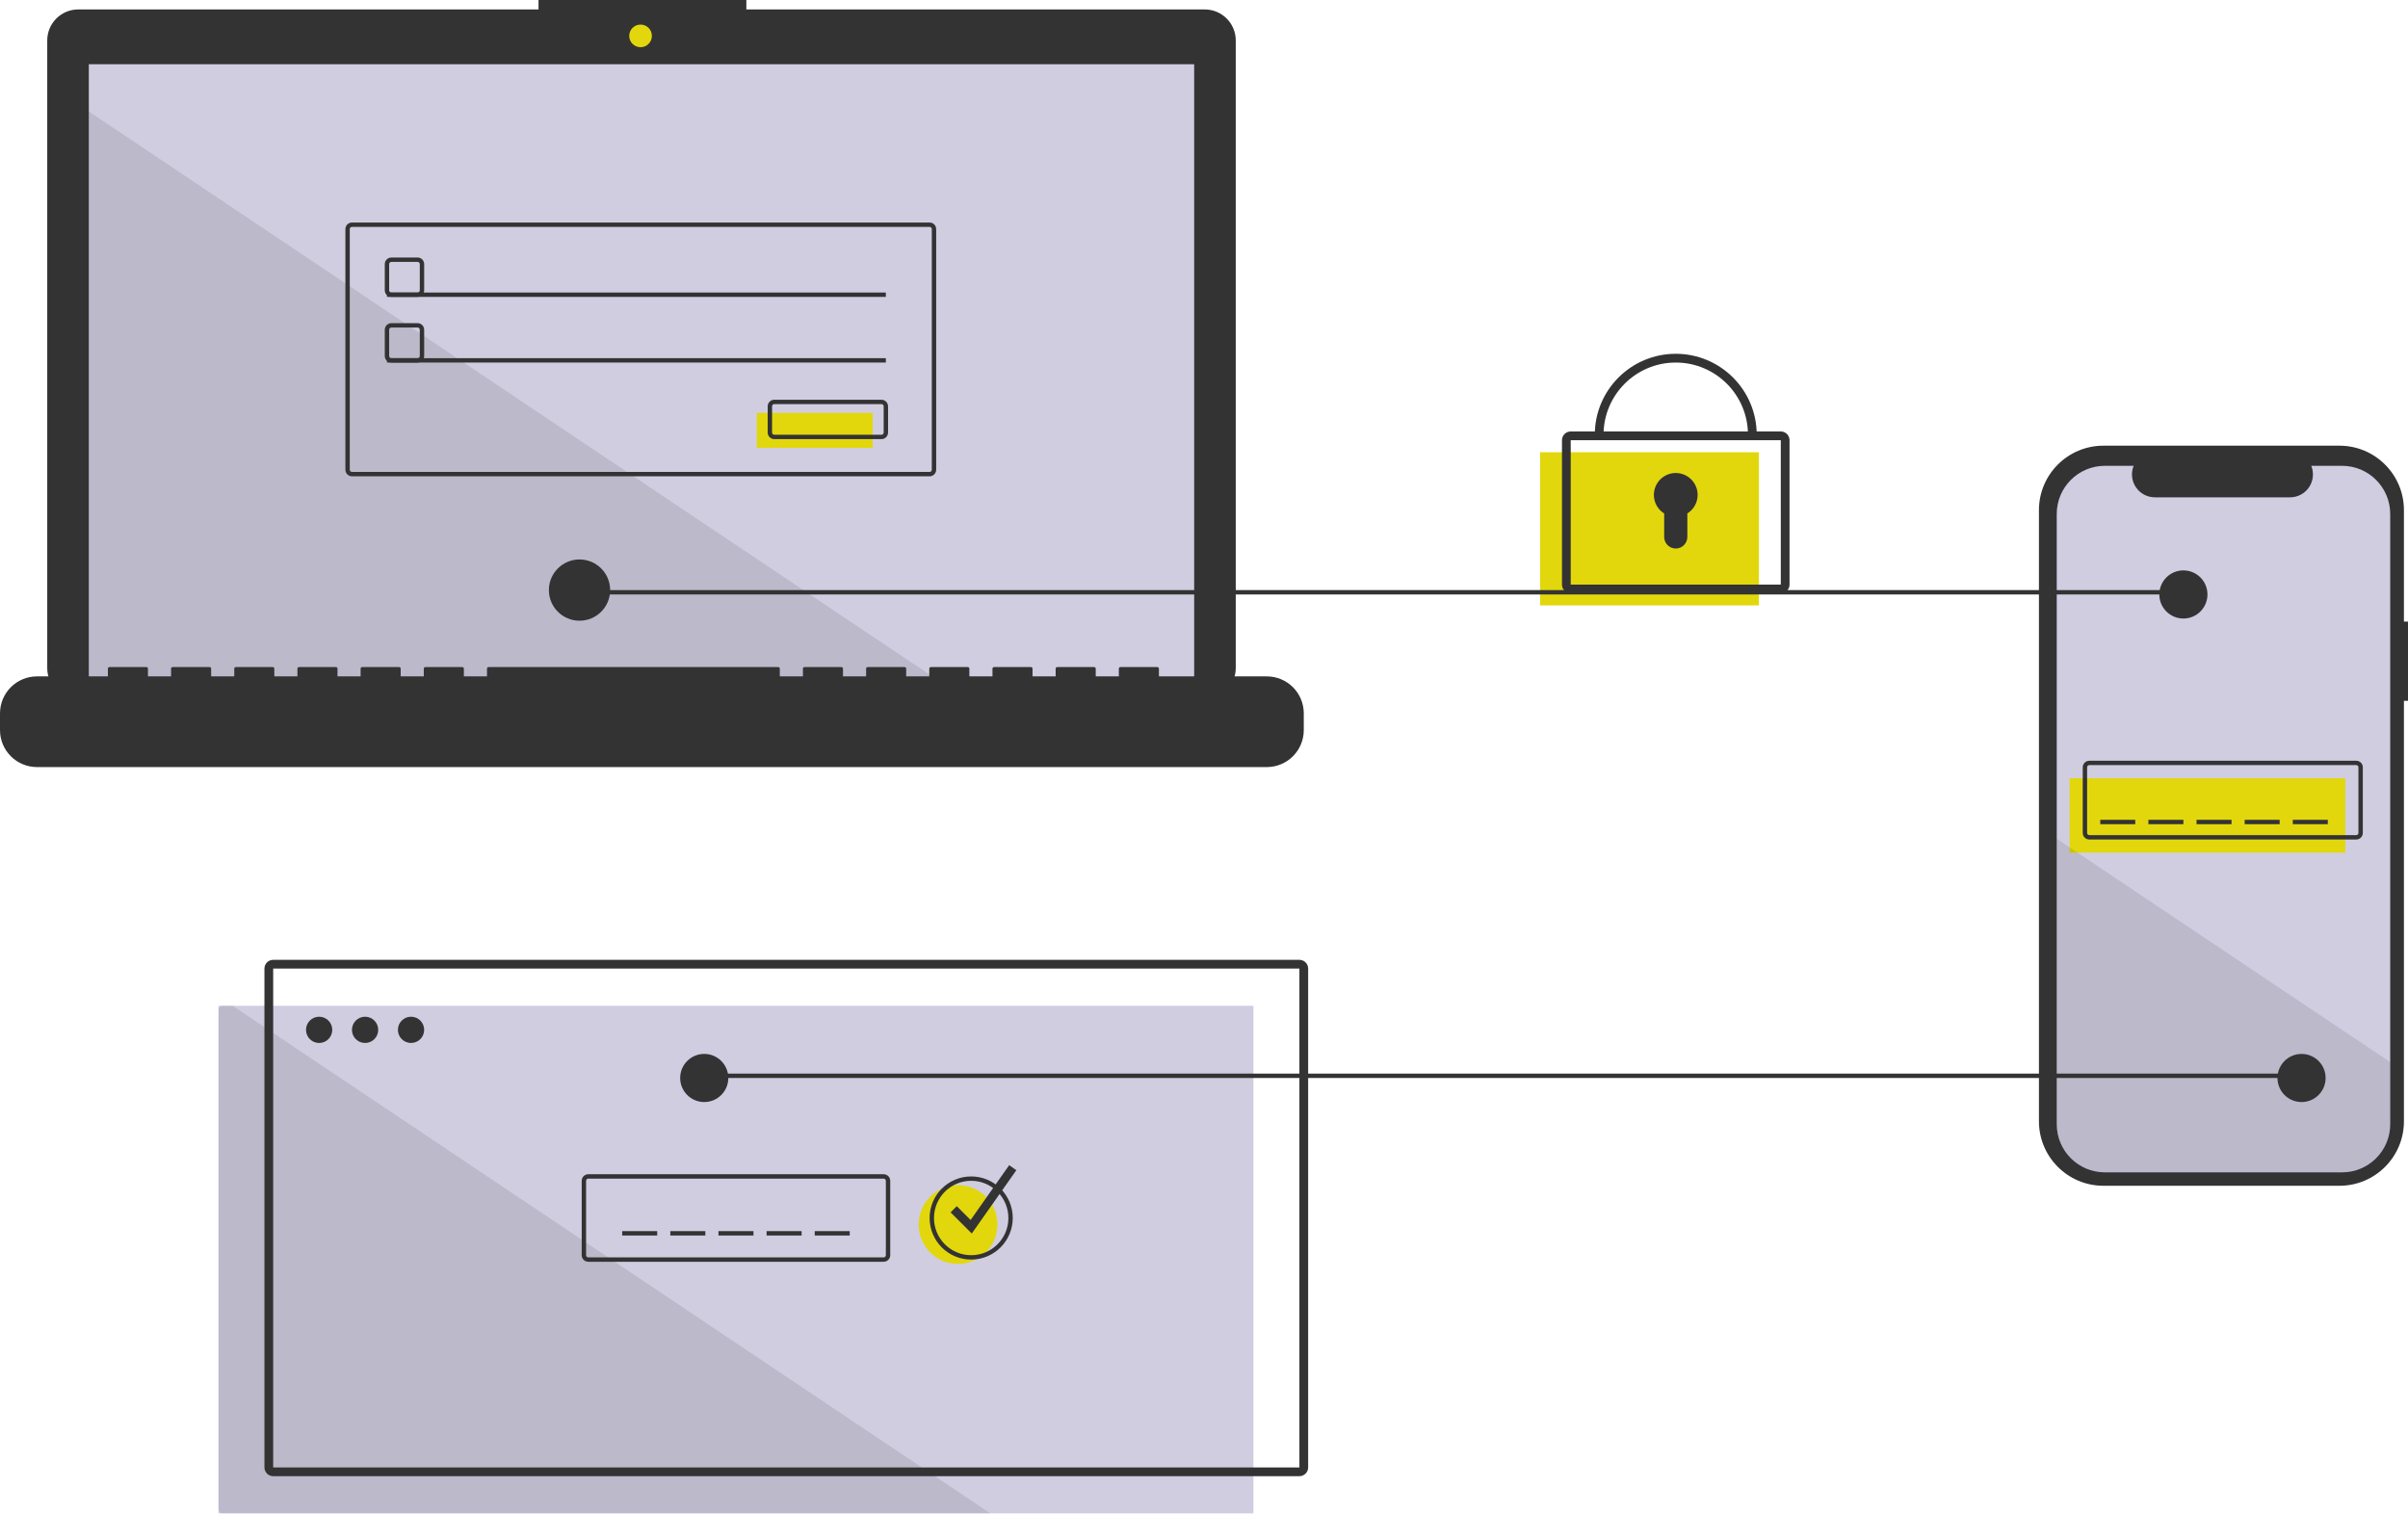
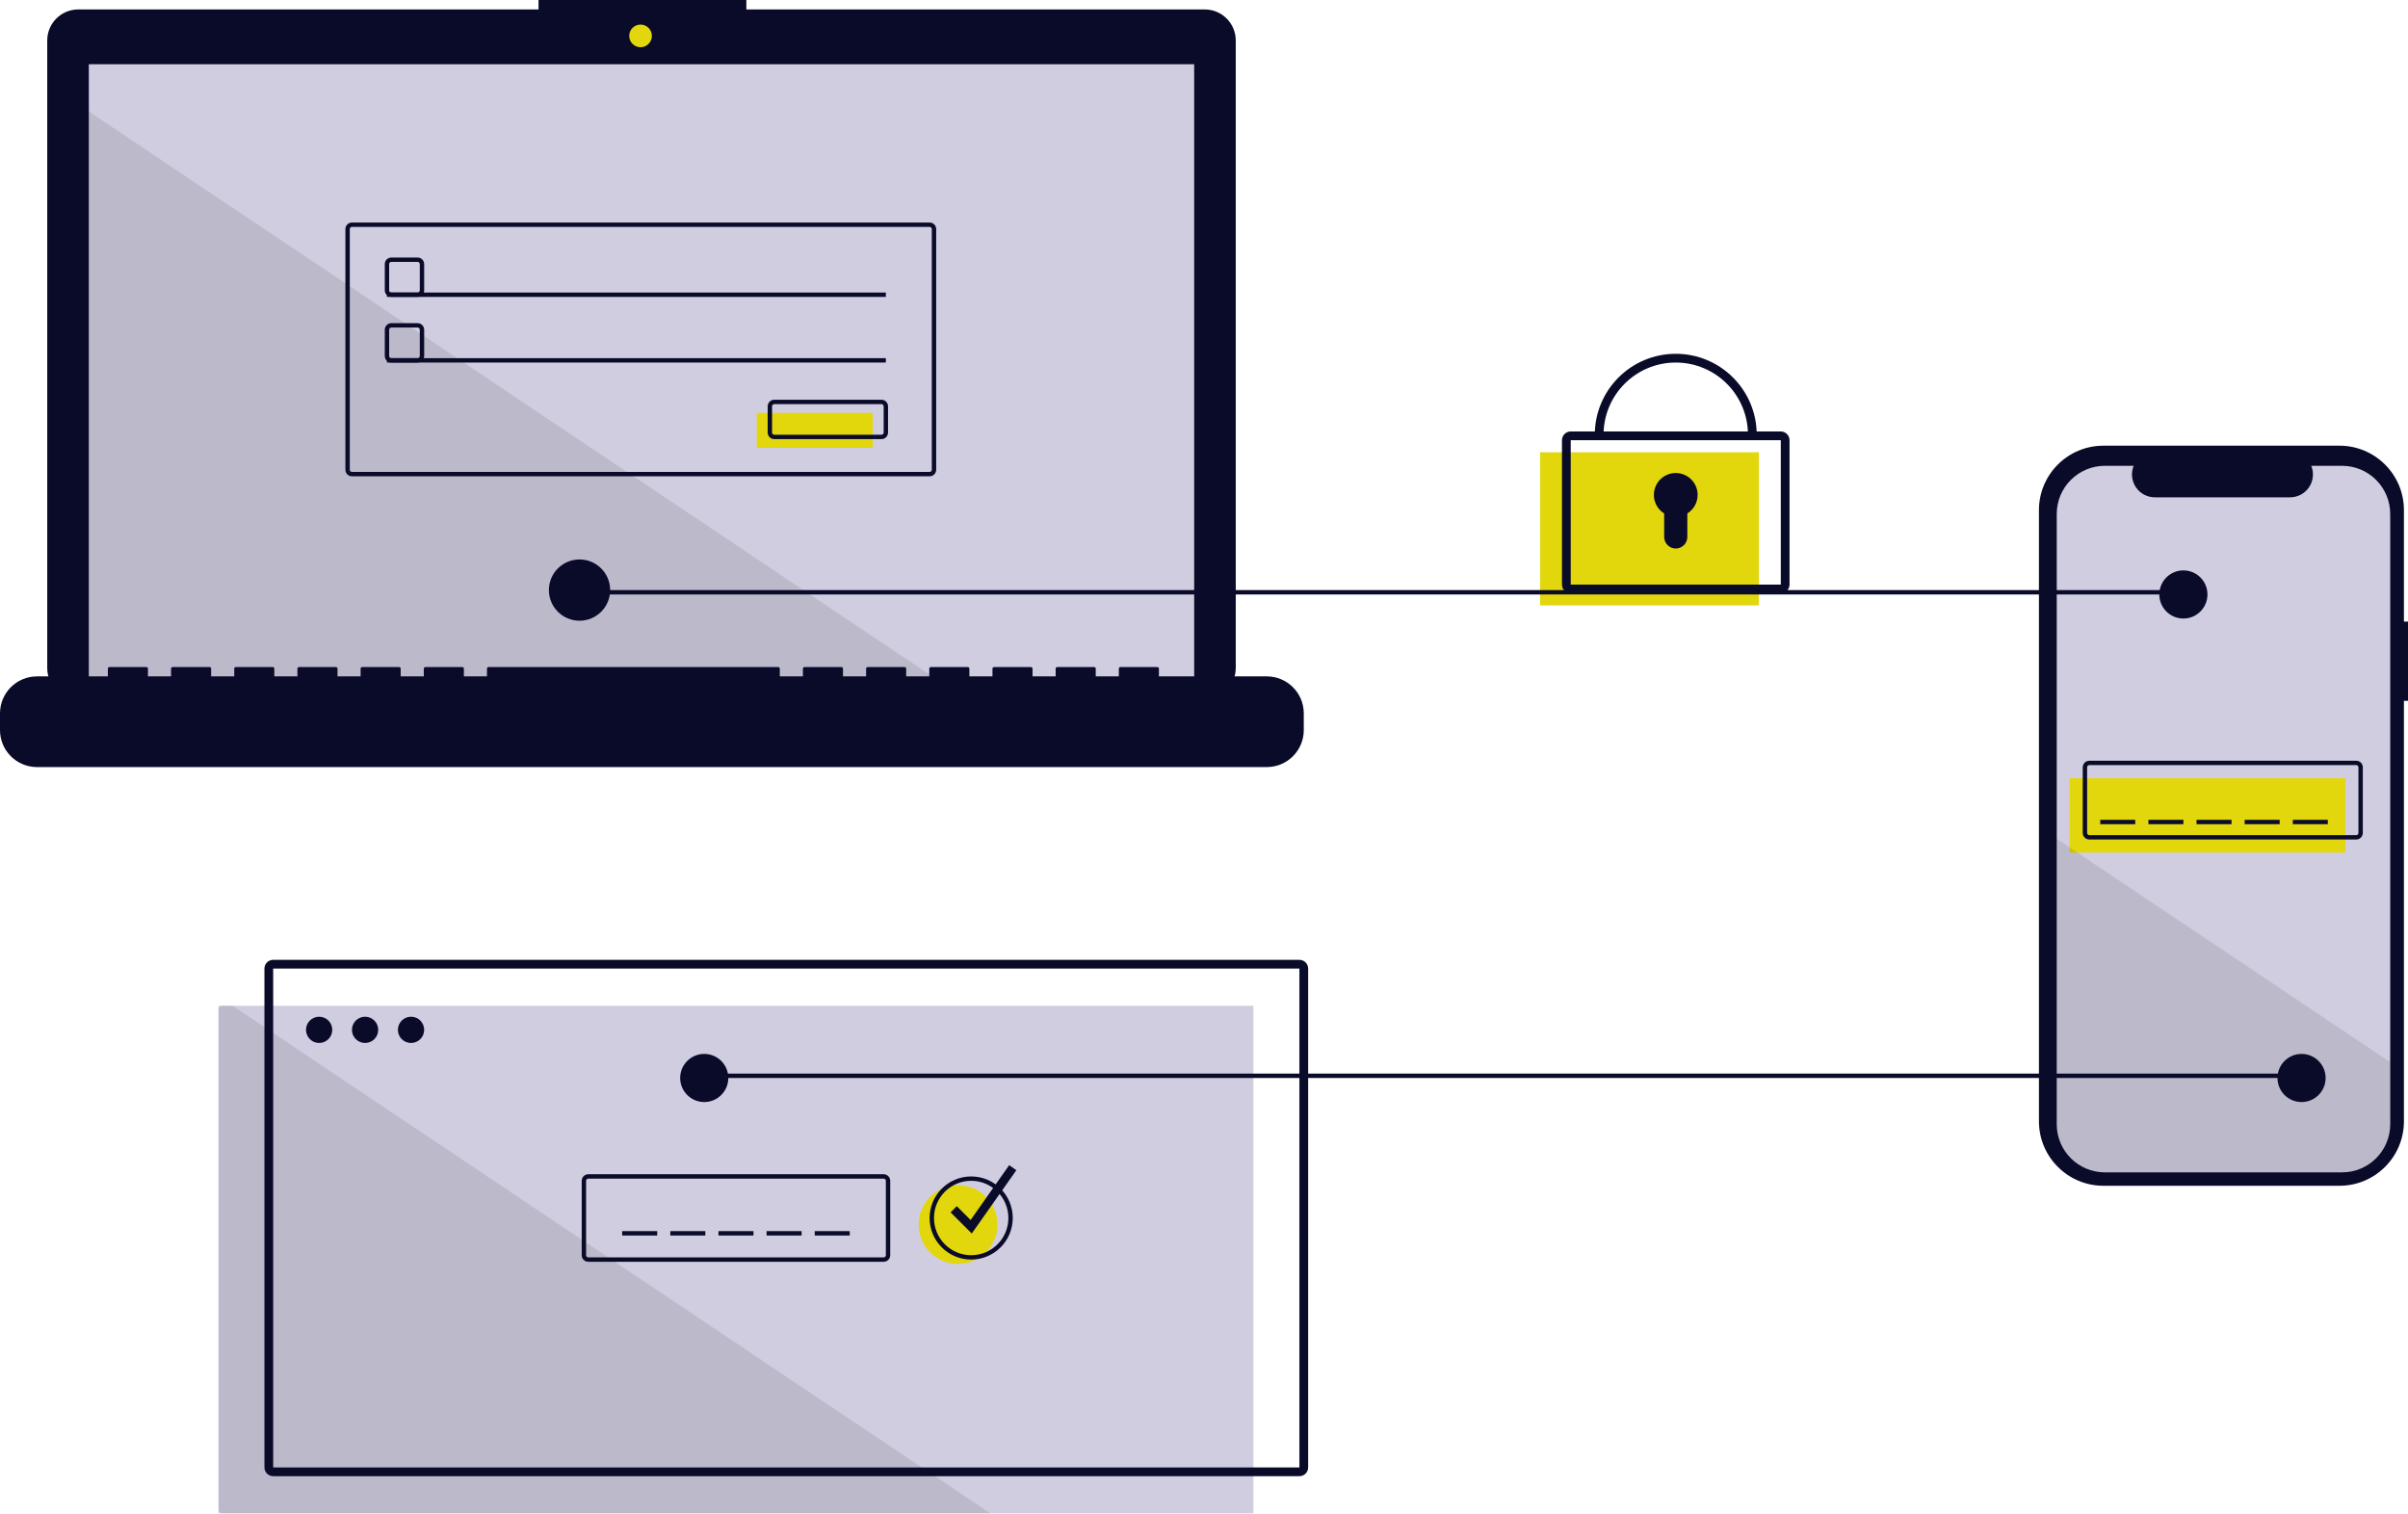
<svg xmlns="http://www.w3.org/2000/svg" id="a3a44bd2-1d5c-46a0-ab88-fbd2ff893ca0" data-name="Layer 1" width="1100.501" height="691.707" viewBox="0 0 1100.501 691.707">
-   <path d="M1150.25,388.237h-1.859V337.322a29.468,29.468,0,0,0-29.469-29.469H1011.052a29.468,29.468,0,0,0-29.469,29.469V616.648a29.469,29.469,0,0,0,29.469,29.469h107.871a29.469,29.469,0,0,0,29.469-29.469V424.48h1.859Z" transform="translate(-49.74968 -104.1466)" fill="#333" />
+   <path d="M1150.25,388.237h-1.859V337.322a29.468,29.468,0,0,0-29.469-29.469H1011.052a29.468,29.468,0,0,0-29.469,29.469V616.648a29.469,29.469,0,0,0,29.469,29.469h107.871a29.469,29.469,0,0,0,29.469-29.469V424.48h1.859Z" transform="translate(-49.74968 -104.1466)" fill="#0a0b29" />
  <path d="M1142.121,339.053v278.92a22.011,22.011,0,0,1-22.01,22.01h-108.39a22.002,22.002,0,0,1-22-22.01v-278.92a22,22,0,0,1,22-22h13.15a10.461,10.461,0,0,0,9.68,14.4h61.8a10.44,10.44,0,0,0,9.68-14.4H1120.111A22.009,22.009,0,0,1,1142.121,339.053Z" transform="translate(-49.74968 -104.1466)" fill="#d0cde1" />
  <rect x="945.851" y="355.707" width="126" height="34" fill="#e2d70c" />
-   <path d="M1126.601,487.853h-122a3.003,3.003,0,0,1-3-3v-30a3.003,3.003,0,0,1,3-3h122a3.003,3.003,0,0,1,3,3v30A3.003,3.003,0,0,1,1126.601,487.853Zm-122-34a1.001,1.001,0,0,0-1,1v30a1.001,1.001,0,0,0,1,1h122a1.001,1.001,0,0,0,1-1v-30a1.001,1.001,0,0,0-1-1Z" transform="translate(-49.74968 -104.1466)" fill="#333" />
-   <rect x="959.851" y="374.707" width="16" height="2" fill="#333" />
-   <rect x="981.851" y="374.707" width="16" height="2" fill="#333" />
-   <rect x="1003.851" y="374.707" width="16" height="2" fill="#333" />
-   <rect x="1025.851" y="374.707" width="16" height="2" fill="#333" />
-   <rect x="1047.851" y="374.707" width="16" height="2" fill="#333" />
+   <path d="M1126.601,487.853h-122a3.003,3.003,0,0,1-3-3v-30a3.003,3.003,0,0,1,3-3h122a3.003,3.003,0,0,1,3,3v30A3.003,3.003,0,0,1,1126.601,487.853Zm-122-34a1.001,1.001,0,0,0-1,1v30a1.001,1.001,0,0,0,1,1h122a1.001,1.001,0,0,0,1-1v-30a1.001,1.001,0,0,0-1-1Z" transform="translate(-49.74968 -104.1466)" fill="#0a0b29" />
+   <rect x="959.851" y="374.707" width="16" height="2" fill="#0a0b29" />
+   <rect x="981.851" y="374.707" width="16" height="2" fill="#0a0b29" />
+   <rect x="1003.851" y="374.707" width="16" height="2" fill="#0a0b29" />
+   <rect x="1025.851" y="374.707" width="16" height="2" fill="#0a0b29" />
+   <rect x="1047.851" y="374.707" width="16" height="2" fill="#0a0b29" />
  <path d="M1142.121,589.613v28.36a22.011,22.011,0,0,1-22.01,22.01h-108.39a22.002,22.002,0,0,1-22-22.01v-130.46Z" transform="translate(-49.74968 -104.1466)" opacity="0.1" />
  <rect x="99.851" y="459.707" width="473" height="232" fill="#d0cde1" />
  <path d="M502.351,795.853H151.601a2.006,2.006,0,0,1-2-2v-228a2.006,2.006,0,0,1,2-2h4.44Z" transform="translate(-49.74968 -104.1466)" opacity="0.1" />
-   <rect x="318.851" y="490.707" width="733" height="2" fill="#333" />
-   <path d="M600.343,108.464H390.853v-4.318H295.862v4.318H85.509a14.17,14.17,0,0,0-14.17,14.17V409.491a14.17,14.17,0,0,0,14.17,14.17H600.343a14.17,14.17,0,0,0,14.17-14.17V122.635A14.17,14.17,0,0,0,600.343,108.464Z" transform="translate(-49.74968 -104.1466)" fill="#333" />
+   <rect x="318.851" y="490.707" width="733" height="2" fill="#0a0b29" />
+   <path d="M600.343,108.464H390.853v-4.318H295.862v4.318H85.509a14.17,14.17,0,0,0-14.17,14.17V409.491a14.17,14.17,0,0,0,14.17,14.17H600.343a14.17,14.17,0,0,0,14.17-14.17V122.635A14.17,14.17,0,0,0,600.343,108.464Z" transform="translate(-49.74968 -104.1466)" fill="#0a0b29" />
  <rect x="40.591" y="29.357" width="505.17" height="284.98" fill="#d0cde1" />
  <circle cx="292.744" cy="16.407" r="5.181" fill="#e2d70c" />
-   <path d="M240.601,239.853h-12a3.003,3.003,0,0,1-3-3v-12a3.003,3.003,0,0,1,3-3h12a3.003,3.003,0,0,1,3,3v12A3.003,3.003,0,0,1,240.601,239.853Zm-12-16a1.001,1.001,0,0,0-1,1v12a1.001,1.001,0,0,0,1,1h12a1.001,1.001,0,0,0,1-1v-12a1.001,1.001,0,0,0-1-1Z" transform="translate(-49.74968 -104.1466)" fill="#333" />
-   <rect x="176.851" y="133.707" width="228" height="2" fill="#333" />
+   <path d="M240.601,239.853h-12a3.003,3.003,0,0,1-3-3v-12a3.003,3.003,0,0,1,3-3h12a3.003,3.003,0,0,1,3,3v12A3.003,3.003,0,0,1,240.601,239.853Zm-12-16a1.001,1.001,0,0,0-1,1v12a1.001,1.001,0,0,0,1,1h12a1.001,1.001,0,0,0,1-1v-12a1.001,1.001,0,0,0-1-1Z" transform="translate(-49.74968 -104.1466)" fill="#0a0b29" />
+   <rect x="176.851" y="133.707" width="228" height="2" fill="#0a0b29" />
  <rect x="345.851" y="188.707" width="53" height="16" fill="#e2d70c" />
-   <path d="M452.601,304.853h-49a3.003,3.003,0,0,1-3-3v-12a3.003,3.003,0,0,1,3-3h49a3.003,3.003,0,0,1,3,3v12A3.003,3.003,0,0,1,452.601,304.853Zm-49-16a1.001,1.001,0,0,0-1,1v12a1.001,1.001,0,0,0,1,1h49a1.001,1.001,0,0,0,1-1v-12a1.001,1.001,0,0,0-1-1Z" transform="translate(-49.74968 -104.1466)" fill="#333" />
+   <path d="M452.601,304.853h-49a3.003,3.003,0,0,1-3-3v-12a3.003,3.003,0,0,1,3-3h49a3.003,3.003,0,0,1,3,3v12A3.003,3.003,0,0,1,452.601,304.853Zm-49-16a1.001,1.001,0,0,0-1,1v12a1.001,1.001,0,0,0,1,1h49a1.001,1.001,0,0,0,1-1v-12a1.001,1.001,0,0,0-1-1Z" transform="translate(-49.74968 -104.1466)" fill="#0a0b29" />
  <rect x="703.851" y="206.707" width="100" height="70" fill="#e2d70c" />
-   <path d="M863.601,375.353h-96a4.004,4.004,0,0,1-4-4v-66a4.004,4.004,0,0,1,4-4h96a4.004,4.004,0,0,1,4,4v66A4.004,4.004,0,0,1,863.601,375.353Zm-96-70v66H863.604l-.003-66Z" transform="translate(-49.74968 -104.1466)" fill="#333" />
-   <path d="M852.601,302.853h-4a33,33,0,1,0-66,0h-4a37,37,0,1,1,74,0Z" transform="translate(-49.74968 -104.1466)" fill="#333" />
-   <path d="M825.601,330.353a10,10,0,1,0-15.294,8.473V349.559a5.294,5.294,0,0,0,5.294,5.294h0a5.294,5.294,0,0,0,5.294-5.294V338.826A9.983,9.983,0,0,0,825.601,330.353Z" transform="translate(-49.74968 -104.1466)" fill="#333" />
-   <rect x="284.351" y="562.707" width="16" height="2" fill="#333" />
-   <rect x="306.351" y="562.707" width="16" height="2" fill="#333" />
-   <rect x="328.351" y="562.707" width="16" height="2" fill="#333" />
-   <rect x="350.351" y="562.707" width="16" height="2" fill="#333" />
-   <rect x="372.351" y="562.707" width="16" height="2" fill="#333" />
-   <path d="M643.601,778.854H174.601a4.004,4.004,0,0,1-4-4v-228a4.004,4.004,0,0,1,4-4H643.601a4.004,4.004,0,0,1,4,4v228A4.004,4.004,0,0,1,643.601,778.854Zm-469-232v228H643.604l-.003-228Z" transform="translate(-49.74968 -104.1466)" fill="#333" />
-   <circle cx="145.851" cy="470.707" r="6" fill="#333" />
-   <circle cx="166.851" cy="470.707" r="6" fill="#333" />
-   <circle cx="187.851" cy="470.707" r="6" fill="#333" />
-   <path d="M453.601,680.853h-135a3.003,3.003,0,0,1-3-3v-34a3.003,3.003,0,0,1,3-3h135a3.003,3.003,0,0,1,3,3v34A3.003,3.003,0,0,1,453.601,680.853Zm-135-38a1.001,1.001,0,0,0-1,1v34a1.001,1.001,0,0,0,1,1h135a1.001,1.001,0,0,0,1-1v-34a1.001,1.001,0,0,0-1-1Z" transform="translate(-49.74968 -104.1466)" fill="#333" />
+   <path d="M863.601,375.353h-96a4.004,4.004,0,0,1-4-4v-66a4.004,4.004,0,0,1,4-4h96a4.004,4.004,0,0,1,4,4v66A4.004,4.004,0,0,1,863.601,375.353Zm-96-70v66H863.604l-.003-66Z" transform="translate(-49.74968 -104.1466)" fill="#0a0b29" />
+   <path d="M852.601,302.853h-4a33,33,0,1,0-66,0h-4a37,37,0,1,1,74,0Z" transform="translate(-49.74968 -104.1466)" fill="#0a0b29" />
+   <path d="M825.601,330.353a10,10,0,1,0-15.294,8.473V349.559a5.294,5.294,0,0,0,5.294,5.294h0a5.294,5.294,0,0,0,5.294-5.294V338.826A9.983,9.983,0,0,0,825.601,330.353Z" transform="translate(-49.74968 -104.1466)" fill="#0a0b29" />
+   <rect x="284.351" y="562.707" width="16" height="2" fill="#0a0b29" />
+   <rect x="306.351" y="562.707" width="16" height="2" fill="#0a0b29" />
+   <rect x="328.351" y="562.707" width="16" height="2" fill="#0a0b29" />
+   <rect x="350.351" y="562.707" width="16" height="2" fill="#0a0b29" />
+   <rect x="372.351" y="562.707" width="16" height="2" fill="#0a0b29" />
+   <path d="M643.601,778.854H174.601a4.004,4.004,0,0,1-4-4v-228a4.004,4.004,0,0,1,4-4H643.601a4.004,4.004,0,0,1,4,4v228A4.004,4.004,0,0,1,643.601,778.854Zm-469-232v228H643.604l-.003-228Z" transform="translate(-49.74968 -104.1466)" fill="#0a0b29" />
+   <circle cx="145.851" cy="470.707" r="6" fill="#0a0b29" />
+   <circle cx="166.851" cy="470.707" r="6" fill="#0a0b29" />
+   <circle cx="187.851" cy="470.707" r="6" fill="#0a0b29" />
+   <path d="M453.601,680.853h-135a3.003,3.003,0,0,1-3-3v-34a3.003,3.003,0,0,1,3-3h135a3.003,3.003,0,0,1,3,3v34A3.003,3.003,0,0,1,453.601,680.853Zm-135-38a1.001,1.001,0,0,0-1,1v34a1.001,1.001,0,0,0,1,1h135a1.001,1.001,0,0,0,1-1v-34a1.001,1.001,0,0,0-1-1Z" transform="translate(-49.74968 -104.1466)" fill="#0a0b29" />
  <circle cx="437.851" cy="559.707" r="18" fill="#e2d70c" />
-   <path d="M493.601,679.853a19,19,0,1,1,19-19A19.022,19.022,0,0,1,493.601,679.853Zm0-36a17,17,0,1,0,17,17A17.019,17.019,0,0,0,493.601,643.853Z" transform="translate(-49.74968 -104.1466)" fill="#333" />
-   <polygon points="444.118 563.803 434.437 554.121 437.265 551.293 443.584 557.611 461.216 532.555 464.487 534.858 444.118 563.803" fill="#333" />
+   <path d="M493.601,679.853a19,19,0,1,1,19-19A19.022,19.022,0,0,1,493.601,679.853Zm0-36a17,17,0,1,0,17,17A17.019,17.019,0,0,0,493.601,643.853Z" transform="translate(-49.74968 -104.1466)" fill="#0a0b29" />
+   <polygon points="444.118 563.803 434.437 554.121 437.265 551.293 443.584 557.611 461.216 532.555 464.487 534.858 444.118 563.803" fill="#0a0b29" />
  <polygon points="433.761 314.337 40.591 314.337 40.591 50.947 433.761 314.337" opacity="0.1" />
-   <path d="M628.697,413.298H579.395v-3.552a.704.704,0,0,0-.704-.704H561.787a.704.704,0,0,0-.704.704v3.552H550.518v-3.552a.704.704,0,0,0-.704-.704H532.91a.704.704,0,0,0-.704.704v3.552H521.641v-3.552a.704.704,0,0,0-.704-.704H504.033a.704.704,0,0,0-.704.704v3.552H492.764v-3.552a.704.704,0,0,0-.704-.704H475.157a.704.704,0,0,0-.704.704v3.552H463.887v-3.552a.704.704,0,0,0-.704-.704H446.28a.704.704,0,0,0-.704.704v3.552H435.01v-3.552a.704.704,0,0,0-.704-.704H417.403a.704.704,0,0,0-.704.704v3.552H406.134v-3.552a.704.704,0,0,0-.704-.704H273.018a.704.704,0,0,0-.704.704v3.552H261.749v-3.552a.704.704,0,0,0-.704-.704H244.141a.704.704,0,0,0-.704.704v3.552H232.872v-3.552a.704.704,0,0,0-.704-.704H215.264a.704.704,0,0,0-.704.704v3.552H203.995v-3.552a.704.704,0,0,0-.704-.704H186.387a.704.704,0,0,0-.704.704v3.552H175.118v-3.552a.704.704,0,0,0-.704-.704H157.51a.704.704,0,0,0-.704.704v3.552H146.241v-3.552a.704.704,0,0,0-.704-.704H128.633a.704.704,0,0,0-.704.704v3.552H117.364v-3.552a.704.704,0,0,0-.704-.704H99.756a.704.704,0,0,0-.704.704v3.552H66.653A16.904,16.904,0,0,0,49.75,430.202v7.643a16.904,16.904,0,0,0,16.904,16.904H628.697A16.904,16.904,0,0,0,645.601,437.845V430.202A16.904,16.904,0,0,0,628.697,413.298Z" transform="translate(-49.74968 -104.1466)" fill="#333" />
-   <path d="M474.601,321.853h-264a3.003,3.003,0,0,1-3-3v-110a3.003,3.003,0,0,1,3-3h264a3.003,3.003,0,0,1,3,3v110A3.003,3.003,0,0,1,474.601,321.853Zm-264-114a1.001,1.001,0,0,0-1,1v110a1.001,1.001,0,0,0,1,1h264a1.001,1.001,0,0,0,1-1v-110a1.001,1.001,0,0,0-1-1Z" transform="translate(-49.74968 -104.1466)" fill="#333" />
-   <path d="M240.601,269.853h-12a3.003,3.003,0,0,1-3-3v-12a3.003,3.003,0,0,1,3-3h12a3.003,3.003,0,0,1,3,3v12A3.003,3.003,0,0,1,240.601,269.853Zm-12-16a1.001,1.001,0,0,0-1,1v12a1.001,1.001,0,0,0,1,1h12a1.001,1.001,0,0,0,1-1v-12a1.001,1.001,0,0,0-1-1Z" transform="translate(-49.74968 -104.1466)" fill="#333" />
-   <rect x="176.851" y="163.707" width="228" height="2" fill="#333" />
-   <rect x="264.851" y="269.707" width="733" height="2" fill="#333" />
-   <circle cx="264.851" cy="269.707" r="14" fill="#333" />
-   <circle cx="997.851" cy="271.707" r="11" fill="#333" />
-   <circle cx="1051.851" cy="492.707" r="11" fill="#333" />
-   <circle cx="321.851" cy="492.707" r="11" fill="#333" />
+   <path d="M628.697,413.298H579.395v-3.552a.704.704,0,0,0-.704-.704H561.787a.704.704,0,0,0-.704.704v3.552H550.518v-3.552a.704.704,0,0,0-.704-.704H532.91a.704.704,0,0,0-.704.704v3.552H521.641v-3.552a.704.704,0,0,0-.704-.704H504.033a.704.704,0,0,0-.704.704v3.552H492.764v-3.552a.704.704,0,0,0-.704-.704H475.157a.704.704,0,0,0-.704.704v3.552H463.887v-3.552a.704.704,0,0,0-.704-.704H446.28a.704.704,0,0,0-.704.704v3.552H435.01v-3.552a.704.704,0,0,0-.704-.704H417.403a.704.704,0,0,0-.704.704v3.552H406.134v-3.552a.704.704,0,0,0-.704-.704H273.018a.704.704,0,0,0-.704.704v3.552H261.749v-3.552a.704.704,0,0,0-.704-.704H244.141a.704.704,0,0,0-.704.704v3.552H232.872v-3.552a.704.704,0,0,0-.704-.704H215.264a.704.704,0,0,0-.704.704v3.552H203.995v-3.552a.704.704,0,0,0-.704-.704H186.387a.704.704,0,0,0-.704.704v3.552H175.118v-3.552a.704.704,0,0,0-.704-.704H157.51a.704.704,0,0,0-.704.704v3.552H146.241v-3.552a.704.704,0,0,0-.704-.704H128.633a.704.704,0,0,0-.704.704v3.552H117.364v-3.552a.704.704,0,0,0-.704-.704H99.756a.704.704,0,0,0-.704.704v3.552H66.653A16.904,16.904,0,0,0,49.75,430.202v7.643a16.904,16.904,0,0,0,16.904,16.904H628.697A16.904,16.904,0,0,0,645.601,437.845V430.202A16.904,16.904,0,0,0,628.697,413.298Z" transform="translate(-49.74968 -104.1466)" fill="#0a0b29" />
+   <path d="M474.601,321.853h-264a3.003,3.003,0,0,1-3-3v-110a3.003,3.003,0,0,1,3-3h264a3.003,3.003,0,0,1,3,3v110A3.003,3.003,0,0,1,474.601,321.853Zm-264-114a1.001,1.001,0,0,0-1,1v110a1.001,1.001,0,0,0,1,1h264a1.001,1.001,0,0,0,1-1v-110a1.001,1.001,0,0,0-1-1Z" transform="translate(-49.74968 -104.1466)" fill="#0a0b29" />
+   <path d="M240.601,269.853h-12a3.003,3.003,0,0,1-3-3v-12a3.003,3.003,0,0,1,3-3h12a3.003,3.003,0,0,1,3,3v12A3.003,3.003,0,0,1,240.601,269.853Zm-12-16a1.001,1.001,0,0,0-1,1v12a1.001,1.001,0,0,0,1,1h12a1.001,1.001,0,0,0,1-1v-12a1.001,1.001,0,0,0-1-1Z" transform="translate(-49.74968 -104.1466)" fill="#0a0b29" />
+   <rect x="176.851" y="163.707" width="228" height="2" fill="#0a0b29" />
+   <rect x="264.851" y="269.707" width="733" height="2" fill="#0a0b29" />
+   <circle cx="264.851" cy="269.707" r="14" fill="#0a0b29" />
+   <circle cx="997.851" cy="271.707" r="11" fill="#0a0b29" />
+   <circle cx="1051.851" cy="492.707" r="11" fill="#0a0b29" />
+   <circle cx="321.851" cy="492.707" r="11" fill="#0a0b29" />
</svg>
